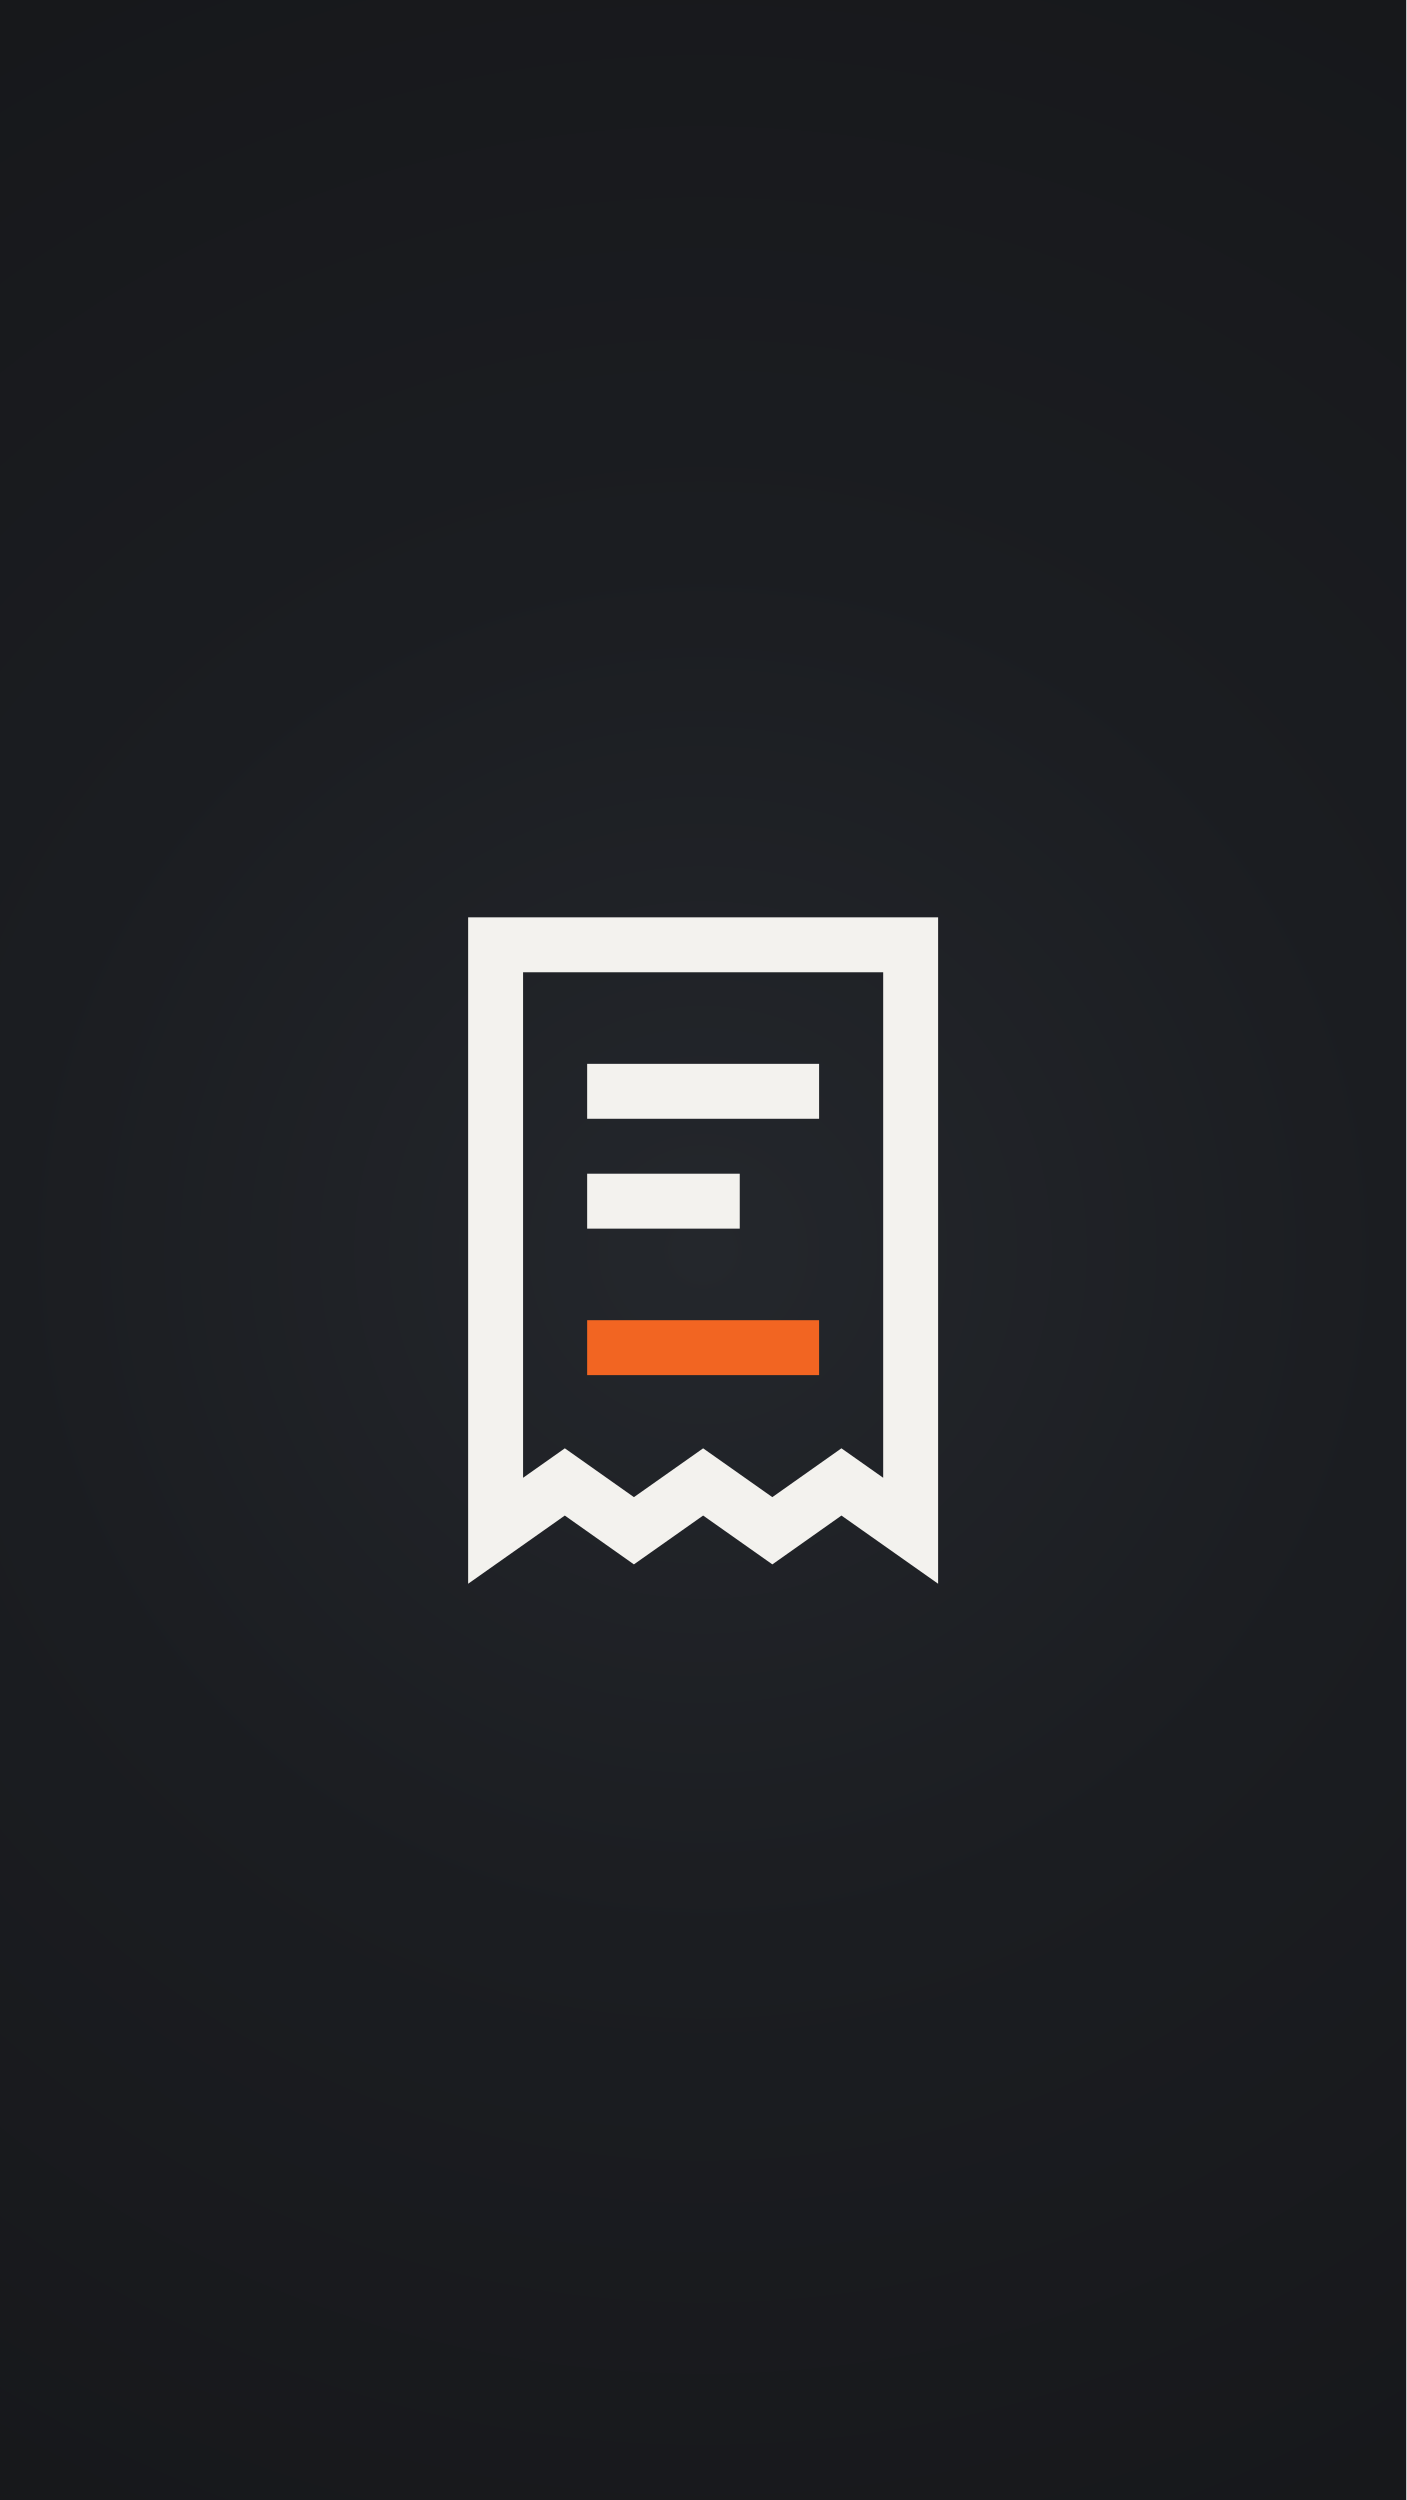
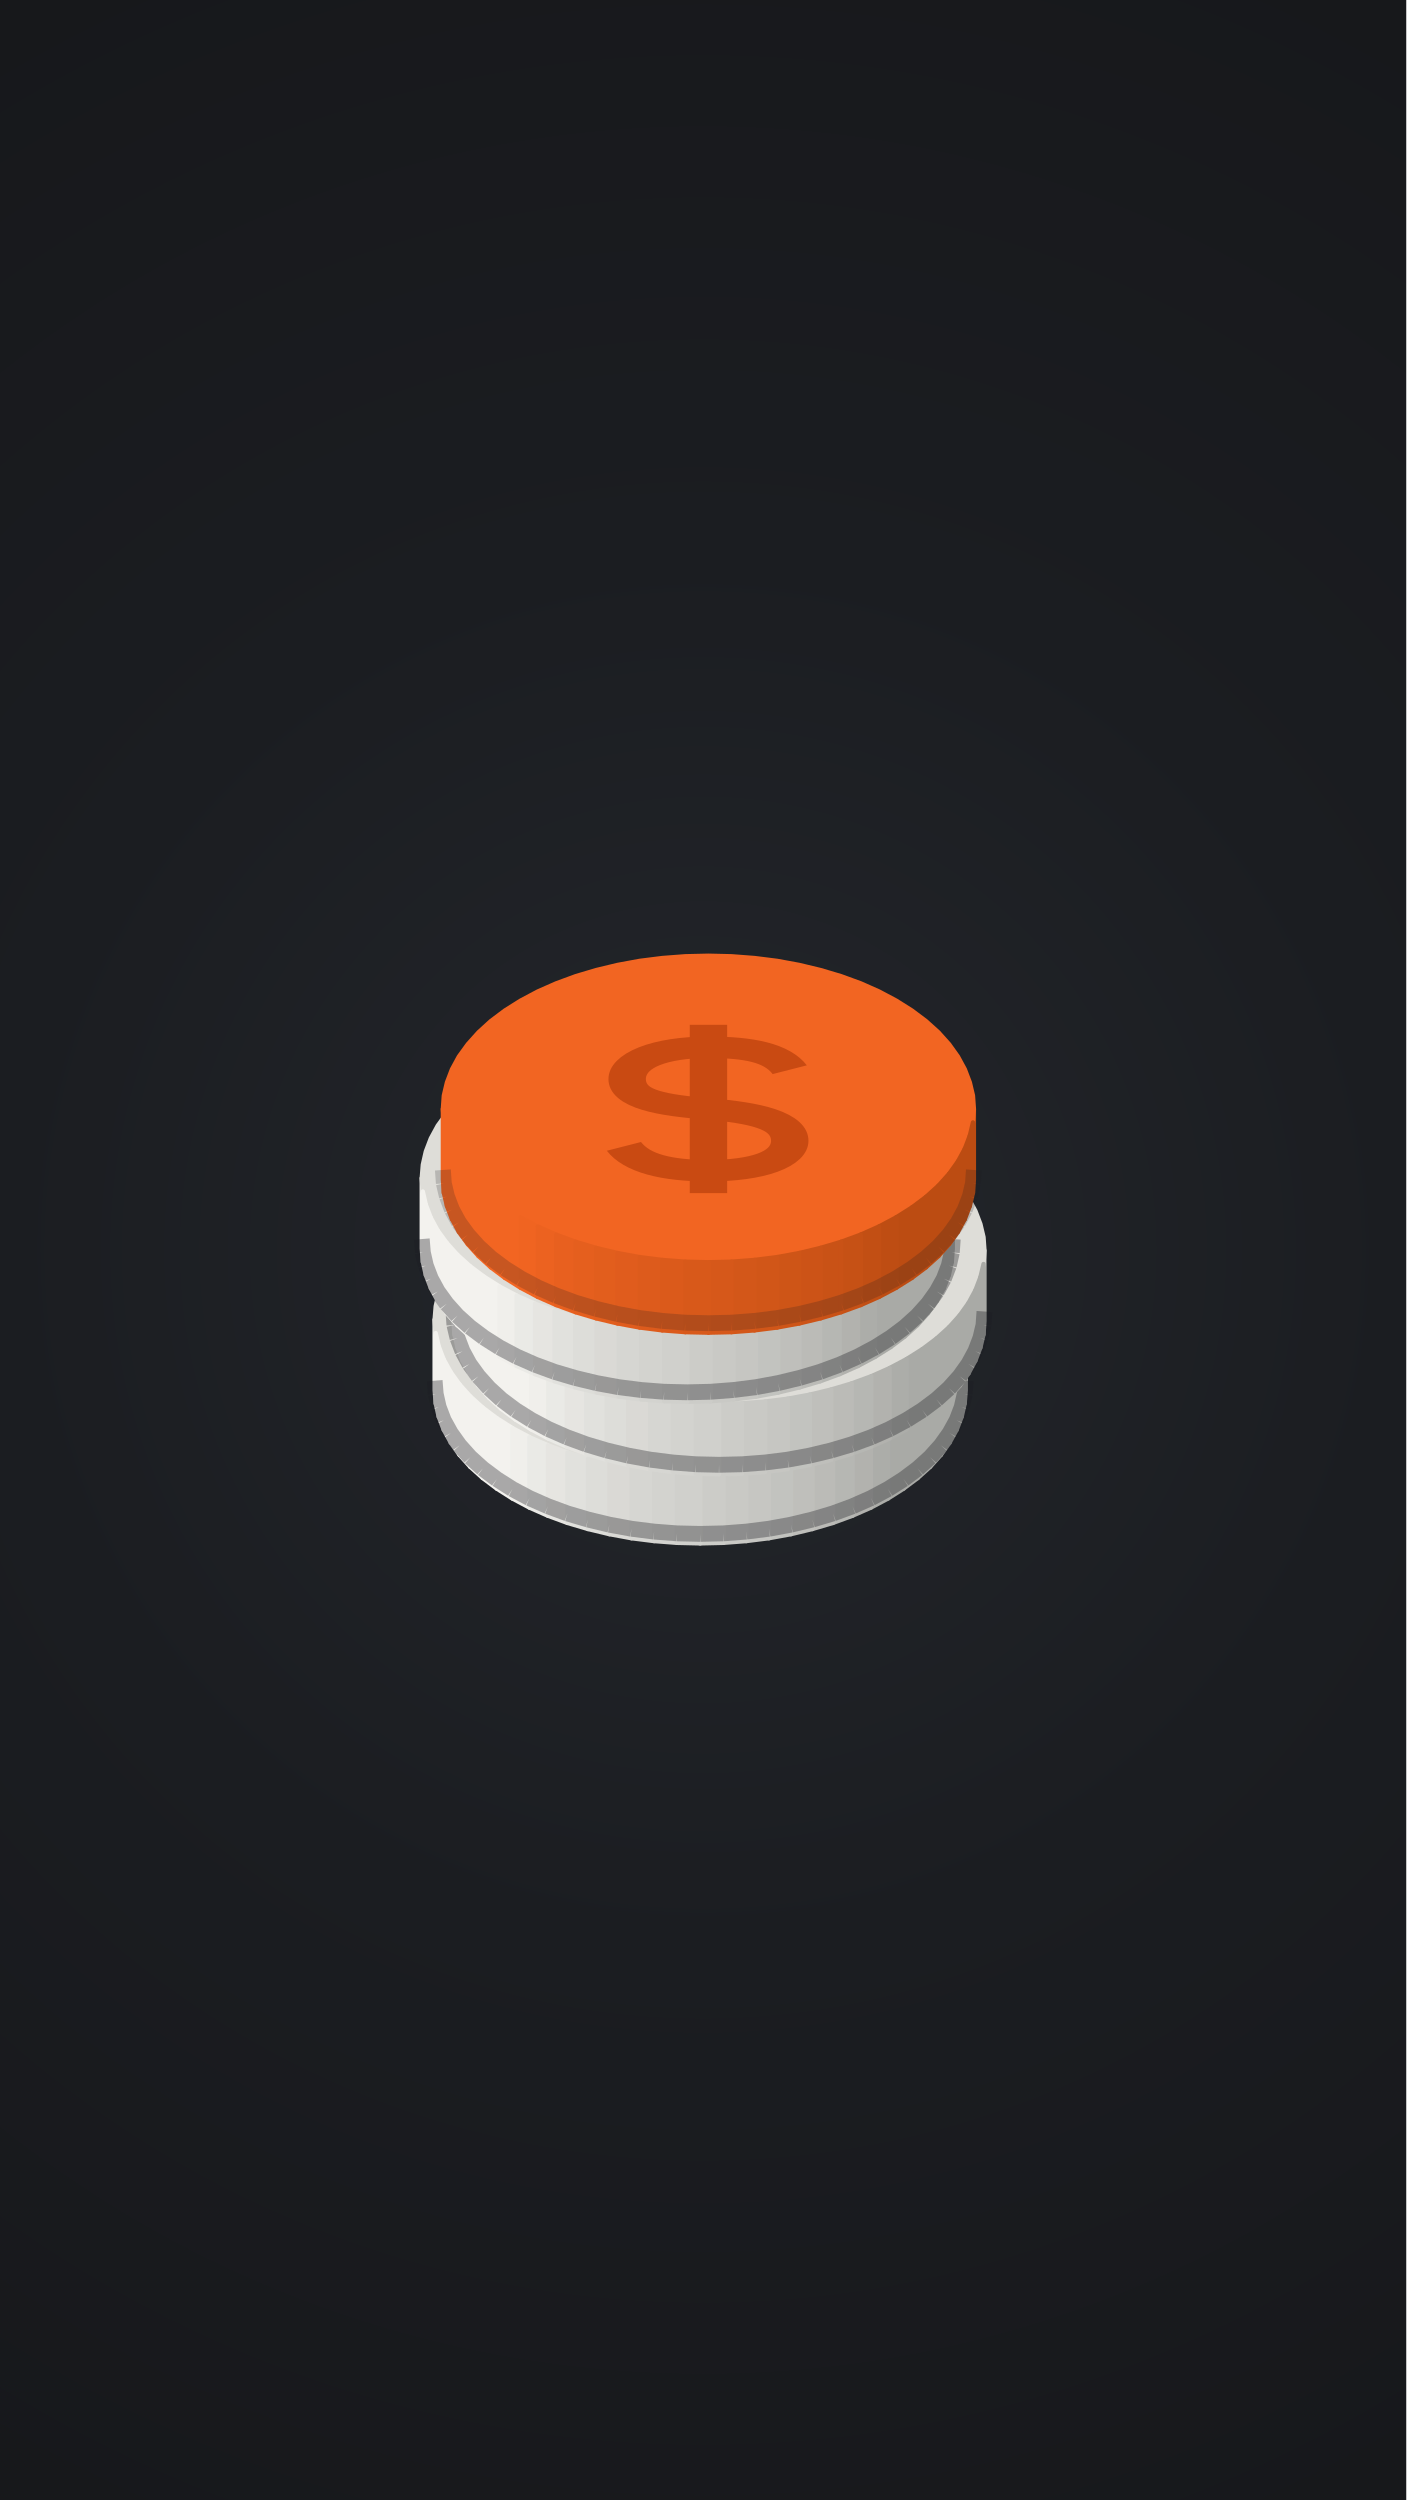
<svg xmlns="http://www.w3.org/2000/svg" viewBox="0 0 1080 1920">
  <defs>
    <radialGradient id="f-02-orcamento" cx="540" cy="960" r="1190.4" gradientUnits="userSpaceOnUse">
      <stop offset="0" stop-color="#24272C" />
      <stop offset=".45" stop-color="#1B1D21" />
      <stop offset="1" stop-color="#16171A" />
    </radialGradient>
  </defs>
  <rect width="1080" height="1920" fill="url(#f-02-orcamento)" />
  <g transform="translate(90 510) scale(9.375)">
-     <path d="M31 23H65V71L59.33 67L53.67 71L48 67L42.33 71L36.67 67L31 71Z" fill="none" stroke="#F3F2EE" stroke-width="4.5" stroke-linejoin="miter" stroke-miterlimit="4" />
-     <path d="M38.5 35H57.5" fill="none" stroke="#F3F2EE" stroke-width="4.5" stroke-linejoin="miter" stroke-miterlimit="4" />
-     <path d="M38.5 44H51" fill="none" stroke="#F3F2EE" stroke-width="4.5" stroke-linejoin="miter" stroke-miterlimit="4" />
-     <path d="M38.5 56H57.5" fill="none" stroke="#F26522" stroke-width="4.5" stroke-linejoin="miter" stroke-miterlimit="4" />
+     <g transform="translate(47.76 59.48) scale(1.11)">
+       <path d="M19.6 0L19.52 0.99L19.52 -4.21L19.6 -5.2Z" fill="#a9aaa6" stroke="#a9aaa6" stroke-width="0.32" stroke-linejoin="round" />
+       <path d="M-19.52 0.99L-19.6 0L-19.6 -5.2L-19.52 -4.21Z" fill="#f3f2ee" stroke="#f3f2ee" stroke-width="0.32" stroke-linejoin="round" />
+       <path d="M13.86 2.8L12.6 3.47L11.24 4.07L9.8 4.6L8.28 5.05L6.7 5.43L5.07 5.73L3.4 5.94L1.71 6.07L0 6.11L-1.71 6.07L-3.4 5.94L-5.07 5.73L-6.7 5.43L-8.28 5.05L-9.8 4.6L-11.24 4.07L-12.6 3.47L-13.86 2.8L-15.01 2.07L-16.05 1.29L-16.97 0.46L-17.76 -0.42L-18.41 -1.33L-18.93 -2.27L-19.3 -3.24L-19.52 -4.21L-19.6 -5.2L-19.52 -6.19L-19.3 -7.16L-18.93 -8.13L-18.41 -9.07L-17.76 -9.98L-16.97 -10.86L-16.05 -11.69L-15.01 -12.47L-13.86 -13.2L-12.6 -13.87L-11.24 -14.47L-9.8 -15L-8.28 -15.45L-6.7 -15.83L-5.07 -16.13L-3.4 -16.34L-1.71 -16.47L0 -16.51L1.71 -16.47L3.4 -16.34L5.07 -16.13L6.7 -15.83L8.28 -15.45L9.8 -15L11.24 -14.47L12.6 -13.87L13.86 -13.2L15.01 -12.47L16.05 -11.69L16.97 -10.86L17.76 -9.98L18.41 -9.07L18.93 -8.13L19.3 -7.16L19.52 -6.19L19.6 -5.2L19.52 -4.21L19.3 -3.24L18.93 -2.27L18.41 -1.33L17.76 -0.42L16.97 0.46L16.05 1.29L15.01 2.07Z" fill="#deddd8" stroke="#deddd8" stroke-width="0.32" stroke-linejoin="round" />
+       <path d="M19.52 0.99L19.3 1.96L19.3 -3.24L19.52 -4.21Z" fill="#a9aaa6" stroke="#a9aaa6" stroke-width="0.32" stroke-linejoin="round" />
+       <path d="M-19.3 1.96L-19.52 0.99L-19.52 -4.21L-19.3 -3.24Z" fill="#f3f2ee" stroke="#f3f2ee" stroke-width="0.32" stroke-linejoin="round" />
+       <path d="M19.3 1.96L18.93 2.93L18.93 -2.27L19.3 -3.24Z" fill="#a9aaa6" stroke="#a9aaa6" stroke-width="0.32" stroke-linejoin="round" />
+       <path d="M-18.93 2.93L-19.3 1.96L-19.3 -3.24L-18.93 -2.27Z" fill="#f3f2ee" stroke="#f3f2ee" stroke-width="0.32" stroke-linejoin="round" />
+       <path d="M18.93 2.93L18.41 3.87L18.41 -1.33L18.93 -2.27Z" fill="#a9aaa6" stroke="#a9aaa6" stroke-width="0.32" stroke-linejoin="round" />
+       <path d="M-18.41 3.87L-18.93 2.93L-18.93 -2.27L-18.41 -1.33Z" fill="#f3f2ee" stroke="#f3f2ee" stroke-width="0.32" stroke-linejoin="round" />
+       <path d="M18.41 3.87L17.76 4.78L17.76 -0.42L18.41 -1.33Z" fill="#a9aaa6" stroke="#a9aaa6" stroke-width="0.32" stroke-linejoin="round" />
+       <path d="M-17.76 4.78L-18.41 3.87L-18.41 -1.33L-17.76 -0.42Z" fill="#f3f2ee" stroke="#f3f2ee" stroke-width="0.32" stroke-linejoin="round" />
+       <path d="M17.76 4.78L16.97 5.66L16.97 0.46L17.76 -0.42Z" fill="#a9aaa6" stroke="#a9aaa6" stroke-width="0.32" stroke-linejoin="round" />
+       <path d="M-16.97 5.66L-17.76 4.78L-17.76 -0.42L-16.97 0.46Z" fill="#f3f2ee" stroke="#f3f2ee" stroke-width="0.32" stroke-linejoin="round" />
+       <path d="M-16.05 6.49L-16.97 5.66L-16.97 0.46L-16.05 1.29Z" fill="#f3f2ee" stroke="#f3f2ee" stroke-width="0.32" stroke-linejoin="round" />
+       <path d="M16.97 5.66L16.05 6.49L16.05 1.29L16.97 0.46Z" fill="#a9aaa6" stroke="#a9aaa6" stroke-width="0.32" stroke-linejoin="round" />
+       <path d="M-15.01 7.27L-16.05 6.49L-16.05 1.29L-15.01 2.07Z" fill="#f3f2ee" stroke="#f3f2ee" stroke-width="0.32" stroke-linejoin="round" />
+       <path d="M16.05 6.49L15.01 7.27L15.01 2.07L16.05 1.29Z" fill="#a9aaa6" stroke="#a9aaa6" stroke-width="0.32" stroke-linejoin="round" />
+       <path d="M15.01 7.27L13.86 8L13.86 2.8L15.01 2.07Z" fill="#a9aaa6" stroke="#a9aaa6" stroke-width="0.32" stroke-linejoin="round" />
+       <path d="M-13.86 8L-15.01 7.27L-15.01 2.07L-13.86 2.8Z" fill="#f3f2ee" stroke="#f3f2ee" stroke-width="0.32" stroke-linejoin="round" />
+       <path d="M13.86 8L12.6 8.67L12.6 3.47L13.86 2.8Z" fill="#acada9" stroke="#acada9" stroke-width="0.32" stroke-linejoin="round" />
+       <path d="M-12.6 8.67L-13.86 8L-13.86 2.8L-12.6 3.47Z" fill="#f0efeb" stroke="#f0efeb" stroke-width="0.32" stroke-linejoin="round" />
+       <path d="M12.6 8.67L11.24 9.27L11.24 4.07L12.6 3.47Z" fill="#b2b2ae" stroke="#b2b2ae" stroke-width="0.32" stroke-linejoin="round" />
+       <path d="M-11.24 9.27L-12.6 8.67L-12.6 3.47L-11.24 4.07Z" fill="#eaeae6" stroke="#eaeae6" stroke-width="0.32" stroke-linejoin="round" />
+       <path d="M11.24 9.27L9.8 9.8L9.8 4.6L11.24 4.07Z" fill="#b6b7b3" stroke="#b6b7b3" stroke-width="0.32" stroke-linejoin="round" />
+       <path d="M-9.8 9.8L-11.24 9.27L-11.24 4.07L-9.8 4.6Z" fill="#e6e5e1" stroke="#e6e5e1" stroke-width="0.32" stroke-linejoin="round" />
+       <path d="M9.8 9.8L8.28 10.25L8.28 5.05L9.8 4.6Z" fill="#bbbbb7" stroke="#bbbbb7" stroke-width="0.32" stroke-linejoin="round" />
+       <path d="M-8.28 10.25L-9.8 9.8L-9.8 4.6L-8.28 5.05Z" fill="#e1e1dd" stroke="#e1e1dd" stroke-width="0.32" stroke-linejoin="round" />
+       <path d="M8.28 10.25L6.7 10.63L6.7 5.43L8.28 5.05Z" fill="#bfbfbb" stroke="#bfbfbb" stroke-width="0.32" stroke-linejoin="round" />
+       <path d="M-6.7 10.63L-8.28 10.25L-8.28 5.05L-6.7 5.43Z" fill="#ddddd9" stroke="#ddddd9" stroke-width="0.32" stroke-linejoin="round" />
+       <path d="M6.7 10.63L5.07 10.93L5.07 5.73L6.7 5.43Z" fill="#c2c3bf" stroke="#c2c3bf" stroke-width="0.32" stroke-linejoin="round" />
+       <path d="M-5.07 10.93L-6.7 10.63L-6.7 5.43L-5.07 5.73Z" fill="#dad9d5" stroke="#dad9d5" stroke-width="0.32" stroke-linejoin="round" />
+       <path d="M5.07 10.93L3.4 11.14L3.4 5.94L5.07 5.73Z" fill="#c6c6c2" stroke="#c6c6c2" stroke-width="0.32" stroke-linejoin="round" />
+       <path d="M-3.4 11.14L-5.07 10.93L-5.07 5.73L-3.4 5.94Z" fill="#d6d6d2" stroke="#d6d6d2" stroke-width="0.32" stroke-linejoin="round" />
+       <path d="M3.4 11.14L1.71 11.27L1.71 6.07L3.4 5.94Z" fill="#c9c9c5" stroke="#c9c9c5" stroke-width="0.32" stroke-linejoin="round" />
+       <path d="M-1.71 11.27L-3.4 11.14L-3.4 5.94L-1.71 6.07Z" fill="#d3d3cf" stroke="#d3d3cf" stroke-width="0.32" stroke-linejoin="round" />
+       <path d="M1.71 11.27L0 11.31L0 6.11L1.71 6.07Z" fill="#ccccc8" stroke="#ccccc8" stroke-width="0.32" stroke-linejoin="round" />
+       <path d="M0 11.31L-1.71 11.27L-1.71 6.07L0 6.11Z" fill="#d0d0cc" stroke="#d0d0cc" stroke-width="0.32" stroke-linejoin="round" />
+       <path d="M19.52 0.29L19.6 -0.7M-19.6 -0.7L-19.52 0.29M19.3 1.26L19.52 0.29M-19.52 0.29L-19.3 1.26M18.93 2.23L19.3 1.26M-19.3 1.26L-18.93 2.23M18.41 3.17L18.93 2.23M-18.93 2.23L-18.41 3.17M17.76 4.08L18.41 3.17M-18.41 3.17L-17.76 4.08M16.97 4.96L17.76 4.08M-17.76 4.08L-16.97 4.96M-16.97 4.96L-16.05 5.79M16.05 5.79L16.97 4.96M-16.05 5.79L-15.01 6.57M15.01 6.57L16.05 5.79M13.86 7.3L15.01 6.57M-15.01 6.57L-13.86 7.3M12.6 7.97L13.86 7.3M-13.86 7.3L-12.6 7.97M11.24 8.57L12.6 7.97M-12.6 7.97L-11.24 8.57M9.8 9.1L11.24 8.57M-11.24 8.57L-9.8 9.1M8.28 9.55L9.8 9.1M-9.8 9.1L-8.28 9.55M6.7 9.93L8.28 9.55M-8.28 9.55L-6.7 9.93M5.07 10.23L6.7 9.93M-6.7 9.93L-5.07 10.23M3.4 10.44L5.07 10.23M-5.07 10.23L-3.4 10.44M1.71 10.57L3.4 10.44M-3.4 10.44L-1.71 10.57M0 10.61L1.71 10.57M-1.71 10.57L0 10.61" fill="none" stroke="#1B1D21" stroke-opacity="0.34" stroke-width="1.17" />
+       <path d="M20.98 -5.1L20.91 -4.11L20.91 -9.31L20.98 -10.3Z" fill="#a9aaa6" stroke="#a9aaa6" stroke-width="0.32" stroke-linejoin="round" />
+       <path d="M-18.14 -4.11L-18.21 -5.1L-18.21 -10.3L-18.14 -9.31Z" fill="#f3f2ee" stroke="#f3f2ee" stroke-width="0.32" stroke-linejoin="round" />
+       <path d="M15.24 -2.3L13.98 -1.63L12.63 -1.03L11.18 -0.5L9.67 -0.05L8.09 0.33L6.46 0.63L4.79 0.84L3.09 0.97L1.39 1.01L-0.32 0.97L-2.02 0.84L-3.69 0.63L-5.32 0.33L-6.9 -0.05L-8.41 -0.5L-9.85 -1.03L-11.21 -1.63L-12.47 -2.3L-13.63 -3.03L-14.67 -3.81L-15.58 -4.64L-16.37 -5.52L-17.03 -6.43L-17.54 -7.37L-17.91 -8.34L-18.14 -9.31L-18.21 -10.3L-18.14 -11.29L-17.91 -12.26L-17.54 -13.23L-17.03 -14.17L-16.37 -15.08L-15.58 -15.96L-14.67 -16.79L-13.63 -17.57L-12.47 -18.3L-11.21 -18.97L-9.85 -19.57L-8.41 -20.1L-6.9 -20.55L-5.32 -20.93L-3.69 -21.23L-2.02 -21.44L-0.32 -21.57L1.39 -21.61L3.09 -21.57L4.79 -21.44L6.46 -21.23L8.09 -20.93L9.67 -20.55L11.18 -20.1L12.63 -19.57L13.98 -18.97L15.24 -18.3L16.4 -17.57L17.44 -16.79L18.36 -15.96L19.15 -15.08L19.8 -14.17L20.31 -13.23L20.68 -12.26L20.91 -11.29L20.98 -10.3L20.91 -9.31L20.68 -8.34L20.31 -7.37L19.8 -6.43L19.15 -5.52L18.36 -4.64L17.44 -3.81L16.4 -3.03Z" fill="#deddd8" stroke="#deddd8" stroke-width="0.32" stroke-linejoin="round" />
+       <path d="M20.91 -4.11L20.68 -3.14L20.68 -8.34L20.91 -9.31Z" fill="#a9aaa6" stroke="#a9aaa6" stroke-width="0.32" stroke-linejoin="round" />
+       <path d="M-17.91 -3.14L-18.14 -4.11L-18.14 -9.31L-17.91 -8.34Z" fill="#f3f2ee" stroke="#f3f2ee" stroke-width="0.32" stroke-linejoin="round" />
+       <path d="M20.68 -3.14L20.31 -2.17L20.31 -7.37L20.68 -8.34Z" fill="#a9aaa6" stroke="#a9aaa6" stroke-width="0.32" stroke-linejoin="round" />
+       <path d="M-17.54 -2.17L-17.91 -3.14L-17.91 -8.34L-17.54 -7.37Z" fill="#f3f2ee" stroke="#f3f2ee" stroke-width="0.32" stroke-linejoin="round" />
+       <path d="M20.31 -2.17L19.8 -1.23L19.8 -6.43L20.31 -7.37Z" fill="#a9aaa6" stroke="#a9aaa6" stroke-width="0.32" stroke-linejoin="round" />
+       <path d="M-17.03 -1.23L-17.54 -2.17L-17.54 -7.37L-17.03 -6.43Z" fill="#f3f2ee" stroke="#f3f2ee" stroke-width="0.32" stroke-linejoin="round" />
+       <path d="M19.8 -1.23L19.15 -0.32L19.15 -5.52L19.8 -6.43Z" fill="#a9aaa6" stroke="#a9aaa6" stroke-width="0.32" stroke-linejoin="round" />
+       <path d="M-16.37 -0.32L-17.03 -1.23L-17.03 -6.43L-16.37 -5.52Z" fill="#f3f2ee" stroke="#f3f2ee" stroke-width="0.32" stroke-linejoin="round" />
+       <path d="M19.15 -0.32L18.36 0.56L18.36 -4.64L19.15 -5.52Z" fill="#a9aaa6" stroke="#a9aaa6" stroke-width="0.32" stroke-linejoin="round" />
+       <path d="M-15.58 0.56L-16.37 -0.32L-16.37 -5.52L-15.58 -4.64Z" fill="#f3f2ee" stroke="#f3f2ee" stroke-width="0.32" stroke-linejoin="round" />
+       <path d="M-14.67 1.39L-15.58 0.56L-15.58 -4.64L-14.67 -3.81Z" fill="#f3f2ee" stroke="#f3f2ee" stroke-width="0.32" stroke-linejoin="round" />
+       <path d="M18.36 0.56L17.44 1.39L17.44 -3.81L18.36 -4.64Z" fill="#a9aaa6" stroke="#a9aaa6" stroke-width="0.32" stroke-linejoin="round" />
+       <path d="M17.44 1.39L16.4 2.17L16.4 -3.03L17.44 -3.81Z" fill="#a9aaa6" stroke="#a9aaa6" stroke-width="0.32" stroke-linejoin="round" />
+       <path d="M-13.63 2.17L-14.67 1.39L-14.67 -3.81L-13.63 -3.03Z" fill="#f3f2ee" stroke="#f3f2ee" stroke-width="0.32" stroke-linejoin="round" />
+       <path d="M16.4 2.17L15.24 2.9L15.24 -2.3L16.4 -3.03Z" fill="#a9aaa6" stroke="#a9aaa6" stroke-width="0.32" stroke-linejoin="round" />
+       <path d="M-12.47 2.9L-13.63 2.17L-13.63 -3.03L-12.47 -2.3Z" fill="#f3f2ee" stroke="#f3f2ee" stroke-width="0.32" stroke-linejoin="round" />
+       <path d="M15.24 2.9L13.98 3.57L13.98 -1.63L15.24 -2.3Z" fill="#acada9" stroke="#acada9" stroke-width="0.32" stroke-linejoin="round" />
+       <path d="M-11.21 3.57L-12.47 2.9L-12.47 -2.3L-11.21 -1.63Z" fill="#f0efeb" stroke="#f0efeb" stroke-width="0.32" stroke-linejoin="round" />
+       <path d="M13.98 3.57L12.63 4.17L12.63 -1.03L13.98 -1.63Z" fill="#b2b2ae" stroke="#b2b2ae" stroke-width="0.32" stroke-linejoin="round" />
+       <path d="M-9.85 4.17L-11.21 3.57L-11.21 -1.63L-9.85 -1.03Z" fill="#eaeae6" stroke="#eaeae6" stroke-width="0.32" stroke-linejoin="round" />
+       <path d="M12.63 4.17L11.18 4.7L11.18 -0.5L12.63 -1.03Z" fill="#b6b7b3" stroke="#b6b7b3" stroke-width="0.32" stroke-linejoin="round" />
+       <path d="M-8.41 4.7L-9.85 4.17L-9.85 -1.03L-8.41 -0.5Z" fill="#e6e5e1" stroke="#e6e5e1" stroke-width="0.32" stroke-linejoin="round" />
+       <path d="M11.18 4.7L9.67 5.15L9.67 -0.05L11.18 -0.5Z" fill="#bbbbb7" stroke="#bbbbb7" stroke-width="0.32" stroke-linejoin="round" />
+       <path d="M-6.9 5.15L-8.41 4.7L-8.41 -0.5L-6.9 -0.05Z" fill="#e1e1dd" stroke="#e1e1dd" stroke-width="0.32" stroke-linejoin="round" />
+       <path d="M9.67 5.15L8.09 5.53L8.09 0.33L9.67 -0.05Z" fill="#bfbfbb" stroke="#bfbfbb" stroke-width="0.32" stroke-linejoin="round" />
+       <path d="M-5.32 5.53L-6.9 5.15L-6.9 -0.05L-5.32 0.33Z" fill="#ddddd9" stroke="#ddddd9" stroke-width="0.32" stroke-linejoin="round" />
+       <path d="M8.09 5.53L6.46 5.83L6.46 0.63L8.09 0.33Z" fill="#c2c3bf" stroke="#c2c3bf" stroke-width="0.32" stroke-linejoin="round" />
+       <path d="M-3.69 5.83L-5.32 5.53L-5.32 0.33L-3.69 0.63Z" fill="#dad9d5" stroke="#dad9d5" stroke-width="0.32" stroke-linejoin="round" />
+       <path d="M6.46 5.83L4.79 6.04L4.79 0.84L6.46 0.63Z" fill="#c6c6c2" stroke="#c6c6c2" stroke-width="0.32" stroke-linejoin="round" />
+       <path d="M-2.02 6.04L-3.69 5.83L-3.69 0.63L-2.02 0.84Z" fill="#d6d6d2" stroke="#d6d6d2" stroke-width="0.32" stroke-linejoin="round" />
+       <path d="M4.79 6.04L3.09 6.17L3.09 0.97L4.79 0.84Z" fill="#c9c9c5" stroke="#c9c9c5" stroke-width="0.32" stroke-linejoin="round" />
+       <path d="M-0.32 6.17L-2.02 6.04L-2.02 0.84L-0.32 0.97Z" fill="#d3d3cf" stroke="#d3d3cf" stroke-width="0.32" stroke-linejoin="round" />
+       <path d="M3.09 6.17L1.39 6.21L1.39 1.01L3.09 0.97Z" fill="#ccccc8" stroke="#ccccc8" stroke-width="0.32" stroke-linejoin="round" />
+       <path d="M1.39 6.21L-0.32 6.17L-0.32 0.97L1.39 1.01Z" fill="#d0d0cc" stroke="#d0d0cc" stroke-width="0.32" stroke-linejoin="round" />
+       <path d="M20.91 -4.81L20.98 -5.8M-18.21 -5.8L-18.14 -4.81M20.68 -3.84L20.91 -4.81M-18.14 -4.81L-17.91 -3.84M20.31 -2.87L20.68 -3.84M-17.91 -3.84L-17.54 -2.87M19.8 -1.93L20.31 -2.87M-17.54 -2.87L-17.03 -1.93M19.15 -1.02L19.8 -1.93M-17.03 -1.93L-16.37 -1.02M18.36 -0.14L19.15 -1.02M-16.37 -1.02L-15.58 -0.14M-15.58 -0.14L-14.67 0.69M17.44 0.69L18.36 -0.14M16.4 1.47L17.44 0.69M-14.67 0.69L-13.63 1.47M15.24 2.2L16.4 1.47M-13.63 1.47L-12.47 2.2M13.98 2.87L15.24 2.2M-12.47 2.2L-11.21 2.87M12.63 3.47L13.98 2.87M-11.21 2.87L-9.85 3.47M11.18 4L12.63 3.47M-9.85 3.47L-8.41 4M9.67 4.45L11.18 4M-8.41 4L-6.9 4.45M8.09 4.83L9.67 4.45M-6.9 4.45L-5.32 4.83M6.46 5.13L8.09 4.83M-5.32 4.83L-3.69 5.13M4.79 5.34L6.46 5.13M-3.69 5.13L-2.02 5.34M3.09 5.47L4.79 5.34M-2.02 5.34L-0.32 5.47M1.39 5.51L3.09 5.47M-0.32 5.47L1.39 5.51" fill="none" stroke="#1B1D21" stroke-opacity="0.34" stroke-width="1.17" />
+       <path d="M18.64 -10.45L18.57 -9.46L18.57 -14.66L18.64 -15.65Z" fill="#a9aaa6" stroke="#a9aaa6" stroke-width="0.32" stroke-linejoin="round" />
+       <path d="M-20.47 -9.46L-20.55 -10.45L-20.55 -15.65L-20.47 -14.66Z" fill="#f3f2ee" stroke="#f3f2ee" stroke-width="0.32" stroke-linejoin="round" />
+       <path d="M12.9 -7.65L11.64 -6.98L10.29 -6.38L8.85 -5.85L7.33 -5.4L5.75 -5.02L4.12 -4.72L2.45 -4.51L0.76 -4.38L-0.95 -4.34L-2.66 -4.38L-4.36 -4.51L-6.02 -4.72L-7.65 -5.02L-9.23 -5.4L-10.75 -5.85L-12.19 -6.38L-13.55 -6.98L-14.81 -7.65L-15.96 -8.38L-17 -9.16L-17.92 -9.99L-18.71 -10.87L-19.37 -11.78L-19.88 -12.72L-20.25 -13.69L-20.47 -14.66L-20.55 -15.65L-20.47 -16.64L-20.25 -17.61L-19.88 -18.58L-19.37 -19.52L-18.71 -20.43L-17.92 -21.31L-17 -22.14L-15.96 -22.92L-14.81 -23.65L-13.55 -24.32L-12.19 -24.92L-10.75 -25.45L-9.23 -25.9L-7.65 -26.28L-6.02 -26.58L-4.36 -26.79L-2.66 -26.92L-0.95 -26.96L0.76 -26.92L2.45 -26.79L4.12 -26.58L5.75 -26.28L7.33 -25.9L8.85 -25.45L10.29 -24.92L11.64 -24.32L12.9 -23.65L14.06 -22.92L15.1 -22.14L16.02 -21.31L16.81 -20.43L17.46 -19.52L17.98 -18.58L18.35 -17.61L18.57 -16.64L18.64 -15.65L18.57 -14.66L18.35 -13.69L17.98 -12.72L17.46 -11.78L16.81 -10.87L16.02 -9.99L15.1 -9.16L14.06 -8.38Z" fill="#deddd8" stroke="#deddd8" stroke-width="0.32" stroke-linejoin="round" />
+       <path d="M18.57 -9.46L18.35 -8.49L18.35 -13.69L18.57 -14.66Z" fill="#a9aaa6" stroke="#a9aaa6" stroke-width="0.32" stroke-linejoin="round" />
+       <path d="M-20.25 -8.49L-20.47 -9.46L-20.47 -14.66L-20.25 -13.69Z" fill="#f3f2ee" stroke="#f3f2ee" stroke-width="0.32" stroke-linejoin="round" />
+       <path d="M18.35 -8.49L17.98 -7.52L17.98 -12.72L18.35 -13.69Z" fill="#a9aaa6" stroke="#a9aaa6" stroke-width="0.32" stroke-linejoin="round" />
+       <path d="M-19.88 -7.52L-20.25 -8.49L-20.25 -13.69L-19.88 -12.72Z" fill="#f3f2ee" stroke="#f3f2ee" stroke-width="0.32" stroke-linejoin="round" />
+       <path d="M17.98 -7.52L17.46 -6.58L17.46 -11.78L17.98 -12.72Z" fill="#a9aaa6" stroke="#a9aaa6" stroke-width="0.32" stroke-linejoin="round" />
+       <path d="M-19.37 -6.58L-19.88 -7.52L-19.88 -12.72L-19.37 -11.78Z" fill="#f3f2ee" stroke="#f3f2ee" stroke-width="0.32" stroke-linejoin="round" />
+       <path d="M17.46 -6.58L16.81 -5.67L16.81 -10.87L17.46 -11.78Z" fill="#a9aaa6" stroke="#a9aaa6" stroke-width="0.32" stroke-linejoin="round" />
+       <path d="M-18.71 -5.67L-19.37 -6.58L-19.37 -11.78L-18.71 -10.87Z" fill="#f3f2ee" stroke="#f3f2ee" stroke-width="0.32" stroke-linejoin="round" />
+       <path d="M16.81 -5.67L16.02 -4.79L16.02 -9.99L16.81 -10.87Z" fill="#a9aaa6" stroke="#a9aaa6" stroke-width="0.32" stroke-linejoin="round" />
+       <path d="M-17.92 -4.79L-18.71 -5.67L-18.71 -10.87L-17.92 -9.99Z" fill="#f3f2ee" stroke="#f3f2ee" stroke-width="0.32" stroke-linejoin="round" />
+       <path d="M-17 -3.96L-17.92 -4.79L-17.92 -9.99L-17 -9.16Z" fill="#f3f2ee" stroke="#f3f2ee" stroke-width="0.32" stroke-linejoin="round" />
+       <path d="M16.02 -4.79L15.1 -3.96L15.1 -9.16L16.02 -9.99Z" fill="#a9aaa6" stroke="#a9aaa6" stroke-width="0.32" stroke-linejoin="round" />
+       <path d="M-15.96 -3.18L-17 -3.96L-17 -9.16L-15.96 -8.38Z" fill="#f3f2ee" stroke="#f3f2ee" stroke-width="0.32" stroke-linejoin="round" />
+       <path d="M15.1 -3.96L14.06 -3.18L14.06 -8.38L15.1 -9.16Z" fill="#a9aaa6" stroke="#a9aaa6" stroke-width="0.32" stroke-linejoin="round" />
+       <path d="M-14.81 -2.45L-15.96 -3.18L-15.96 -8.38L-14.81 -7.65Z" fill="#f3f2ee" stroke="#f3f2ee" stroke-width="0.32" stroke-linejoin="round" />
+       <path d="M14.06 -3.18L12.9 -2.45L12.9 -7.65L14.06 -8.38Z" fill="#a9aaa6" stroke="#a9aaa6" stroke-width="0.32" stroke-linejoin="round" />
+       <path d="M12.9 -2.45L11.64 -1.78L11.64 -6.98L12.9 -7.65Z" fill="#acada9" stroke="#acada9" stroke-width="0.32" stroke-linejoin="round" />
+       <path d="M-13.55 -1.78L-14.81 -2.45L-14.81 -7.65L-13.55 -6.98Z" fill="#f0efeb" stroke="#f0efeb" stroke-width="0.32" stroke-linejoin="round" />
+       <path d="M-12.19 -1.18L-13.55 -1.78L-13.55 -6.98L-12.19 -6.38Z" fill="#eaeae6" stroke="#eaeae6" stroke-width="0.32" stroke-linejoin="round" />
+       <path d="M11.64 -1.78L10.29 -1.18L10.29 -6.38L11.64 -6.98Z" fill="#b2b2ae" stroke="#b2b2ae" stroke-width="0.32" stroke-linejoin="round" />
+       <path d="M10.29 -1.18L8.85 -0.65L8.85 -5.85L10.29 -6.38Z" fill="#b6b7b3" stroke="#b6b7b3" stroke-width="0.32" stroke-linejoin="round" />
+       <path d="M-10.75 -0.65L-12.19 -1.18L-12.19 -6.38L-10.75 -5.85Z" fill="#e6e5e1" stroke="#e6e5e1" stroke-width="0.32" stroke-linejoin="round" />
+       <path d="M8.85 -0.65L7.33 -0.2L7.33 -5.4L8.85 -5.85Z" fill="#bbbbb7" stroke="#bbbbb7" stroke-width="0.32" stroke-linejoin="round" />
+       <path d="M-9.23 -0.2L-10.75 -0.65L-10.75 -5.85L-9.23 -5.4Z" fill="#e1e1dd" stroke="#e1e1dd" stroke-width="0.32" stroke-linejoin="round" />
+       <path d="M7.33 -0.2L5.75 0.18L5.75 -5.02L7.33 -5.4Z" fill="#bfbfbb" stroke="#bfbfbb" stroke-width="0.32" stroke-linejoin="round" />
+       <path d="M-7.65 0.18L-9.23 -0.2L-9.23 -5.4L-7.65 -5.02Z" fill="#ddddd9" stroke="#ddddd9" stroke-width="0.32" stroke-linejoin="round" />
+       <path d="M5.75 0.18L4.12 0.48L4.12 -4.72L5.75 -5.02Z" fill="#c2c3bf" stroke="#c2c3bf" stroke-width="0.32" stroke-linejoin="round" />
+       <path d="M-6.02 0.48L-7.65 0.18L-7.65 -5.02L-6.02 -4.72Z" fill="#dad9d5" stroke="#dad9d5" stroke-width="0.32" stroke-linejoin="round" />
+       <path d="M-4.36 0.69L-6.02 0.48L-6.02 -4.72L-4.36 -4.51Z" fill="#d6d6d2" stroke="#d6d6d2" stroke-width="0.32" stroke-linejoin="round" />
+       <path d="M4.12 0.48L2.45 0.69L2.45 -4.51L4.12 -4.72Z" fill="#c6c6c2" stroke="#c6c6c2" stroke-width="0.32" stroke-linejoin="round" />
+       <path d="M2.45 0.69L0.76 0.82L0.76 -4.38L2.45 -4.51Z" fill="#c9c9c5" stroke="#c9c9c5" stroke-width="0.32" stroke-linejoin="round" />
+       <path d="M-2.66 0.82L-4.36 0.69L-4.36 -4.51L-2.66 -4.38Z" fill="#d3d3cf" stroke="#d3d3cf" stroke-width="0.32" stroke-linejoin="round" />
+       <path d="M0.76 0.82L-0.95 0.86L-0.95 -4.34L0.76 -4.38Z" fill="#ccccc8" stroke="#ccccc8" stroke-width="0.32" stroke-linejoin="round" />
+       <path d="M-0.95 0.86L-2.66 0.82L-2.66 -4.38L-0.95 -4.34Z" fill="#d0d0cc" stroke="#d0d0cc" stroke-width="0.32" stroke-linejoin="round" />
+       <path d="M18.57 -10.16L18.64 -11.15M-20.55 -11.15L-20.47 -10.16M18.35 -9.19L18.57 -10.16M-20.47 -10.16L-20.25 -9.19M17.98 -8.22L18.35 -9.19M-20.25 -9.19L-19.88 -8.22M17.46 -7.28L17.98 -8.22M-19.88 -8.22L-19.37 -7.28M16.81 -6.37L17.46 -7.28M-19.37 -7.28L-18.71 -6.37M16.02 -5.49L16.81 -6.37M-18.71 -6.37L-17.92 -5.49M-17.92 -5.49L-17 -4.66M15.1 -4.66L16.02 -5.49M-17 -4.66L-15.96 -3.88M14.06 -3.88L15.1 -4.66M-15.96 -3.88L-14.81 -3.15M12.9 -3.15L14.06 -3.88M11.64 -2.48L12.9 -3.15M-14.81 -3.15L-13.55 -2.48M-13.55 -2.48L-12.19 -1.88M10.29 -1.88L11.64 -2.48M8.85 -1.35L10.29 -1.88M-12.19 -1.88L-10.75 -1.35M7.33 -0.9L8.85 -1.35M-10.75 -1.35L-9.23 -0.9M5.75 -0.52L7.33 -0.9M-9.23 -0.9L-7.65 -0.52M4.12 -0.22L5.75 -0.52M-7.65 -0.52L-6.02 -0.22M-6.02 -0.22L-4.36 -0.01M2.45 -0.01L4.12 -0.22M0.76 0.12L2.45 -0.01M-4.36 -0.01L-2.66 0.12M-0.95 0.16L0.76 0.12M-2.66 0.12L-0.95 0.16" fill="none" stroke="#1B1D21" stroke-opacity="0.34" stroke-width="1.17" />
+       <path d="M20.2 -15.55L20.13 -14.56L20.13 -19.76L20.2 -20.75Z" fill="#bc4c12" stroke="#bc4c12" stroke-width="0.32" stroke-linejoin="round" />
+       <path d="M-18.92 -14.56L-18.99 -15.55L-18.99 -20.75L-18.92 -19.76Z" fill="#f26522" stroke="#f26522" stroke-width="0.32" stroke-linejoin="round" />
+       <path d="M14.46 -12.75L13.2 -12.08L11.85 -11.48L10.4 -10.95L8.89 -10.5L7.31 -10.12L5.68 -9.82L4.01 -9.61L2.31 -9.48L0.61 -9.44L-1.1 -9.48L-2.8 -9.61L-4.47 -9.82L-6.1 -10.12L-7.68 -10.5L-9.19 -10.95L-10.63 -11.48L-11.99 -12.08L-13.25 -12.75L-14.41 -13.48L-15.45 -14.26L-16.36 -15.09L-17.15 -15.97L-17.81 -16.88L-18.32 -17.82L-18.69 -18.79L-18.92 -19.76L-18.99 -20.75L-18.92 -21.74L-18.69 -22.71L-18.32 -23.68L-17.81 -24.62L-17.15 -25.53L-16.36 -26.41L-15.45 -27.24L-14.41 -28.02L-13.25 -28.75L-11.99 -29.42L-10.63 -30.02L-9.19 -30.55L-7.68 -31L-6.1 -31.38L-4.47 -31.68L-2.8 -31.89L-1.1 -32.02L0.61 -32.06L2.31 -32.02L4.01 -31.89L5.68 -31.68L7.31 -31.38L8.89 -31L10.4 -30.55L11.85 -30.02L13.2 -29.42L14.46 -28.75L15.62 -28.02L16.66 -27.24L17.58 -26.41L18.37 -25.53L19.02 -24.62L19.53 -23.68L19.9 -22.71L20.13 -21.74L20.2 -20.75L20.13 -19.76L19.9 -18.79L19.53 -17.82L19.02 -16.88L18.37 -15.97L17.58 -15.09L16.66 -14.26L15.62 -13.48Z" fill="#f26522" stroke="#f26522" stroke-width="0.32" stroke-linejoin="round" />
+       <path d="M20.13 -14.56L19.9 -13.59L19.9 -18.79L20.13 -19.76Z" fill="#bc4c12" stroke="#bc4c12" stroke-width="0.32" stroke-linejoin="round" />
+       <path d="M-18.69 -13.59L-18.92 -14.56L-18.92 -19.76L-18.69 -18.79Z" fill="#f26522" stroke="#f26522" stroke-width="0.32" stroke-linejoin="round" />
+       <path d="M19.9 -13.59L19.53 -12.62L19.53 -17.82L19.9 -18.79Z" fill="#bc4c12" stroke="#bc4c12" stroke-width="0.32" stroke-linejoin="round" />
+       <path d="M-18.32 -12.62L-18.69 -13.59L-18.69 -18.79L-18.32 -17.82Z" fill="#f26522" stroke="#f26522" stroke-width="0.32" stroke-linejoin="round" />
+       <path d="M19.53 -12.62L19.02 -11.68L19.02 -16.88L19.53 -17.82Z" fill="#bc4c12" stroke="#bc4c12" stroke-width="0.32" stroke-linejoin="round" />
+       <path d="M-17.81 -11.68L-18.32 -12.62L-18.32 -17.82L-17.81 -16.88Z" fill="#f26522" stroke="#f26522" stroke-width="0.32" stroke-linejoin="round" />
+       <path d="M19.02 -11.68L18.37 -10.77L18.37 -15.97L19.02 -16.88Z" fill="#bc4c12" stroke="#bc4c12" stroke-width="0.32" stroke-linejoin="round" />
+       <path d="M-17.15 -10.77L-17.81 -11.68L-17.81 -16.88L-17.15 -15.97Z" fill="#f26522" stroke="#f26522" stroke-width="0.32" stroke-linejoin="round" />
+       <path d="M18.37 -10.77L17.58 -9.89L17.58 -15.09L18.37 -15.97Z" fill="#bc4c12" stroke="#bc4c12" stroke-width="0.32" stroke-linejoin="round" />
+       <path d="M-16.36 -9.89L-17.15 -10.77L-17.15 -15.97L-16.36 -15.09Z" fill="#f26522" stroke="#f26522" stroke-width="0.32" stroke-linejoin="round" />
+       <path d="M-15.45 -9.06L-16.36 -9.89L-16.36 -15.09L-15.45 -14.26Z" fill="#f26522" stroke="#f26522" stroke-width="0.32" stroke-linejoin="round" />
+       <path d="M17.58 -9.89L16.66 -9.06L16.66 -14.26L17.58 -15.09Z" fill="#bc4c12" stroke="#bc4c12" stroke-width="0.32" stroke-linejoin="round" />
+       <path d="M-14.41 -8.28L-15.45 -9.06L-15.45 -14.26L-14.41 -13.48Z" fill="#f26522" stroke="#f26522" stroke-width="0.32" stroke-linejoin="round" />
+       <path d="M16.66 -9.06L15.62 -8.28L15.62 -13.48L16.66 -14.26Z" fill="#bc4c12" stroke="#bc4c12" stroke-width="0.32" stroke-linejoin="round" />
+       <path d="M15.62 -8.28L14.46 -7.55L14.46 -12.75L15.62 -13.48Z" fill="#bc4c12" stroke="#bc4c12" stroke-width="0.32" stroke-linejoin="round" />
+       <path d="M-13.25 -7.55L-14.41 -8.28L-14.41 -13.48L-13.25 -12.75Z" fill="#f26522" stroke="#f26522" stroke-width="0.32" stroke-linejoin="round" />
+       <path d="M14.46 -7.55L13.2 -6.88L13.2 -12.08L14.46 -12.75Z" fill="#be4d13" stroke="#be4d13" stroke-width="0.32" stroke-linejoin="round" />
+       <path d="M-11.99 -6.88L-13.25 -7.55L-13.25 -12.75L-11.99 -12.08Z" fill="#f06421" stroke="#f06421" stroke-width="0.32" stroke-linejoin="round" />
+       <path d="M13.2 -6.88L11.85 -6.28L11.85 -11.48L13.2 -12.08Z" fill="#c24f14" stroke="#c24f14" stroke-width="0.32" stroke-linejoin="round" />
+       <path d="M-10.63 -6.28L-11.99 -6.88L-11.99 -12.08L-10.63 -11.48Z" fill="#ec6220" stroke="#ec6220" stroke-width="0.32" stroke-linejoin="round" />
+       <path d="M11.85 -6.28L10.4 -5.75L10.4 -10.95L11.85 -11.48Z" fill="#c65115" stroke="#c65115" stroke-width="0.32" stroke-linejoin="round" />
+       <path d="M-9.19 -5.75L-10.63 -6.28L-10.63 -11.48L-9.19 -10.95Z" fill="#e8601f" stroke="#e8601f" stroke-width="0.32" stroke-linejoin="round" />
+       <path d="M-7.68 -5.3L-9.19 -5.75L-9.19 -10.95L-7.68 -10.5Z" fill="#e55f1e" stroke="#e55f1e" stroke-width="0.32" stroke-linejoin="round" />
+       <path d="M10.4 -5.75L8.89 -5.3L8.89 -10.5L10.4 -10.95Z" fill="#c95216" stroke="#c95216" stroke-width="0.32" stroke-linejoin="round" />
+       <path d="M8.89 -5.3L7.31 -4.92L7.31 -10.12L8.89 -10.5Z" fill="#cc5317" stroke="#cc5317" stroke-width="0.32" stroke-linejoin="round" />
+       <path d="M-6.1 -4.92L-7.68 -5.3L-7.68 -10.5L-6.1 -10.12Z" fill="#e25e1d" stroke="#e25e1d" stroke-width="0.32" stroke-linejoin="round" />
+       <path d="M7.31 -4.92L5.68 -4.62L5.68 -9.82L7.31 -10.12Z" fill="#ce5517" stroke="#ce5517" stroke-width="0.32" stroke-linejoin="round" />
+       <path d="M-4.47 -4.62L-6.1 -4.92L-6.1 -10.12L-4.47 -9.82Z" fill="#e05c1d" stroke="#e05c1d" stroke-width="0.32" stroke-linejoin="round" />
+       <path d="M5.68 -4.62L4.01 -4.41L4.01 -9.61L5.68 -9.82Z" fill="#d15618" stroke="#d15618" stroke-width="0.32" stroke-linejoin="round" />
+       <path d="M-2.8 -4.41L-4.47 -4.62L-4.47 -9.82L-2.8 -9.61Z" fill="#dd5b1c" stroke="#dd5b1c" stroke-width="0.32" stroke-linejoin="round" />
+       <path d="M4.01 -4.41L2.31 -4.28L2.31 -9.48L4.01 -9.61Z" fill="#d35719" stroke="#d35719" stroke-width="0.32" stroke-linejoin="round" />
+       <path d="M-1.1 -4.28L-2.8 -4.41L-2.8 -9.61L-1.1 -9.48Z" fill="#db5a1b" stroke="#db5a1b" stroke-width="0.32" stroke-linejoin="round" />
+       <path d="M2.31 -4.28L0.61 -4.24L0.61 -9.44L2.31 -9.48Z" fill="#d6581a" stroke="#d6581a" stroke-width="0.32" stroke-linejoin="round" />
+       <path d="M0.61 -4.24L-1.1 -4.28L-1.1 -9.48L0.61 -9.44Z" fill="#d8591a" stroke="#d8591a" stroke-width="0.32" stroke-linejoin="round" />
+       <path d="M20.13 -15.26L20.2 -16.25M-18.99 -16.25L-18.92 -15.26M19.9 -14.29L20.13 -15.26M-18.92 -15.26L-18.69 -14.29M19.53 -13.32L19.9 -14.29M-18.69 -14.29L-18.32 -13.32M19.02 -12.38L19.53 -13.32M-18.32 -13.32L-17.81 -12.38M18.37 -11.47L19.02 -12.38M-17.81 -12.38L-17.15 -11.47M17.58 -10.59L18.37 -11.47M-17.15 -11.47L-16.36 -10.59M-16.36 -10.59L-15.45 -9.76M16.66 -9.76L17.58 -10.59M-15.45 -9.76L-14.41 -8.98M15.62 -8.98L16.66 -9.76M14.46 -8.25L15.62 -8.98M-14.41 -8.98L-13.25 -8.25M13.2 -7.58L14.46 -8.25M-13.25 -8.25L-11.99 -7.58M11.85 -6.98L13.2 -7.58M-11.99 -7.58L-10.63 -6.98M10.4 -6.45L11.85 -6.98M-10.63 -6.98L-9.19 -6.45M-9.19 -6.45L-7.68 -6M8.89 -6L10.4 -6.45M7.31 -5.62L8.89 -6M-7.68 -6L-6.1 -5.62M5.68 -5.32L7.31 -5.62M-6.1 -5.62L-4.47 -5.32M4.01 -5.11L5.68 -5.32M-4.47 -5.32L-2.8 -5.11M2.31 -4.98L4.01 -5.11M-2.8 -5.11L-1.1 -4.98M0.61 -4.94L2.31 -4.98M-1.1 -4.98L0.61 -4.94" fill="none" stroke="#1B1D21" stroke-opacity="0.2" stroke-width="1.17" />
+       <path d="M5 -4.2C4.2 -6 2.5 -6.6 0 -6.6C-3 -6.6 -5 -5.2 -5 -3.2C-5 -1 -2.8 -.4 0 0C2.8 .4 5 1.2 5 3.4C5 5.4 3 6.6 0 6.6C-2.6 6.6 -4.4 5.8 -5.2 4M0 -9V9" fill="none" stroke="#C94A12" stroke-width="2.3" transform="matrix(1.2 0 0 0.69 0.61 -20.75)" />
+     </g>
  </g>
</svg>
